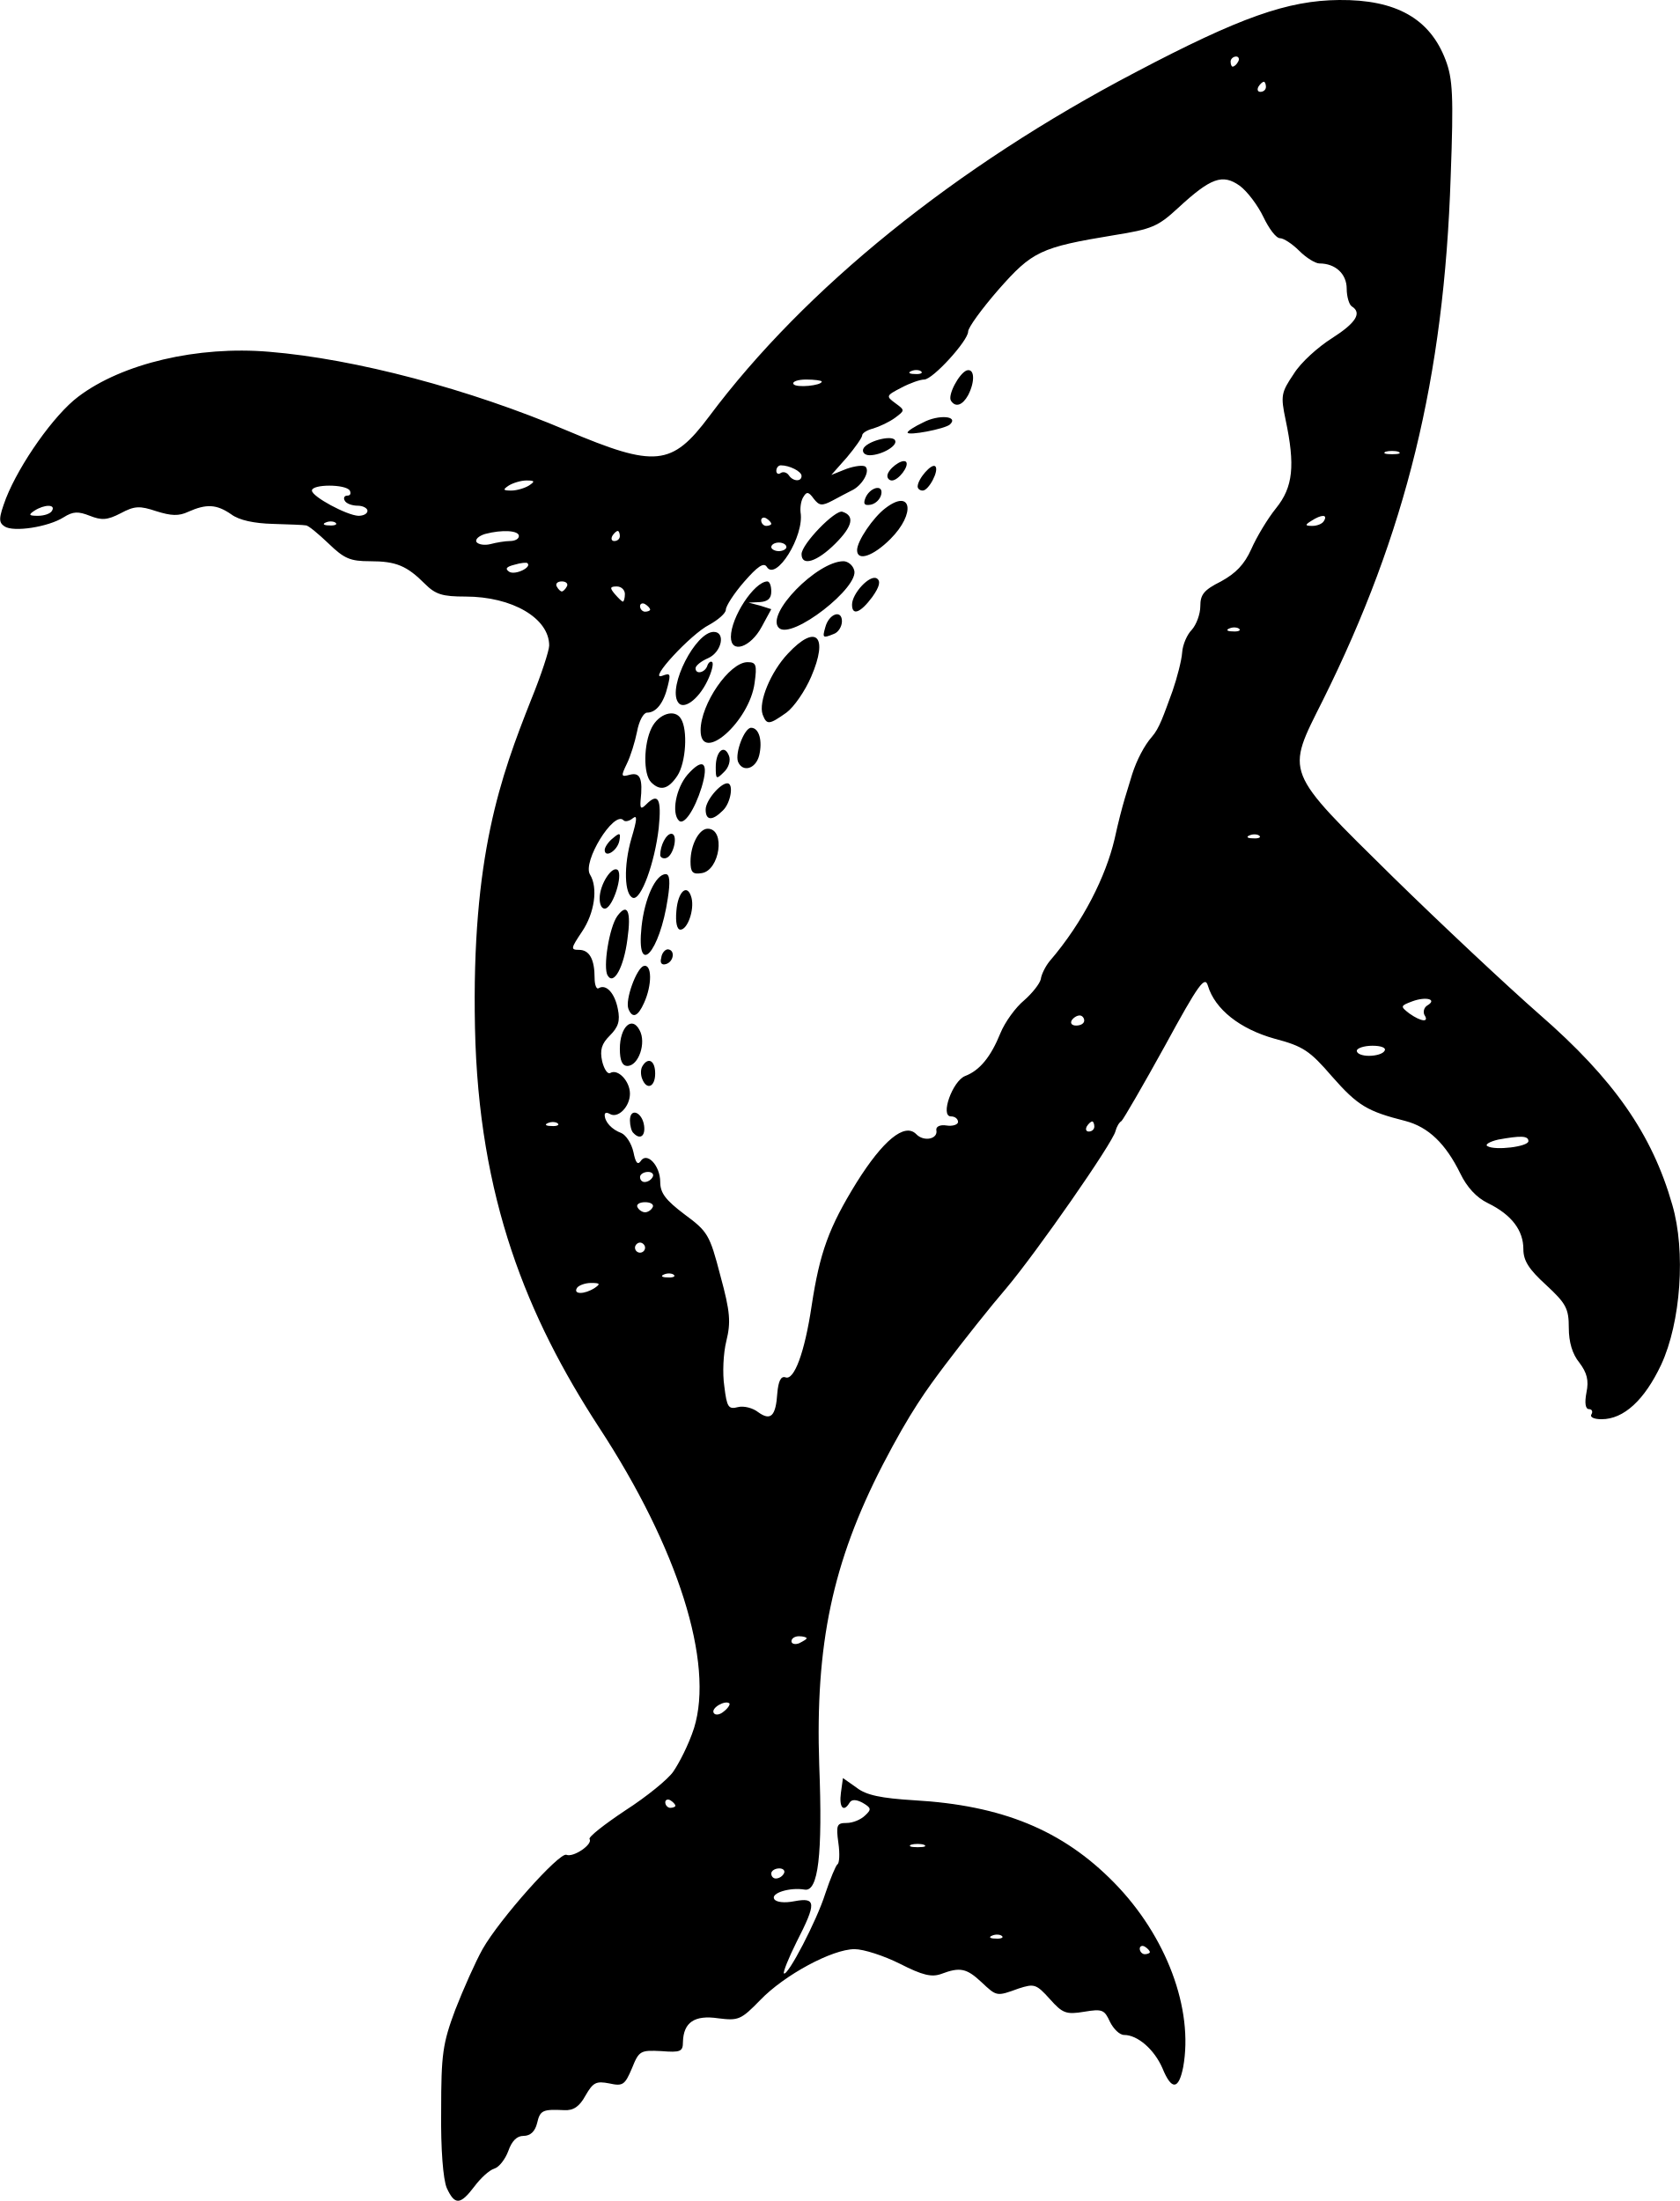
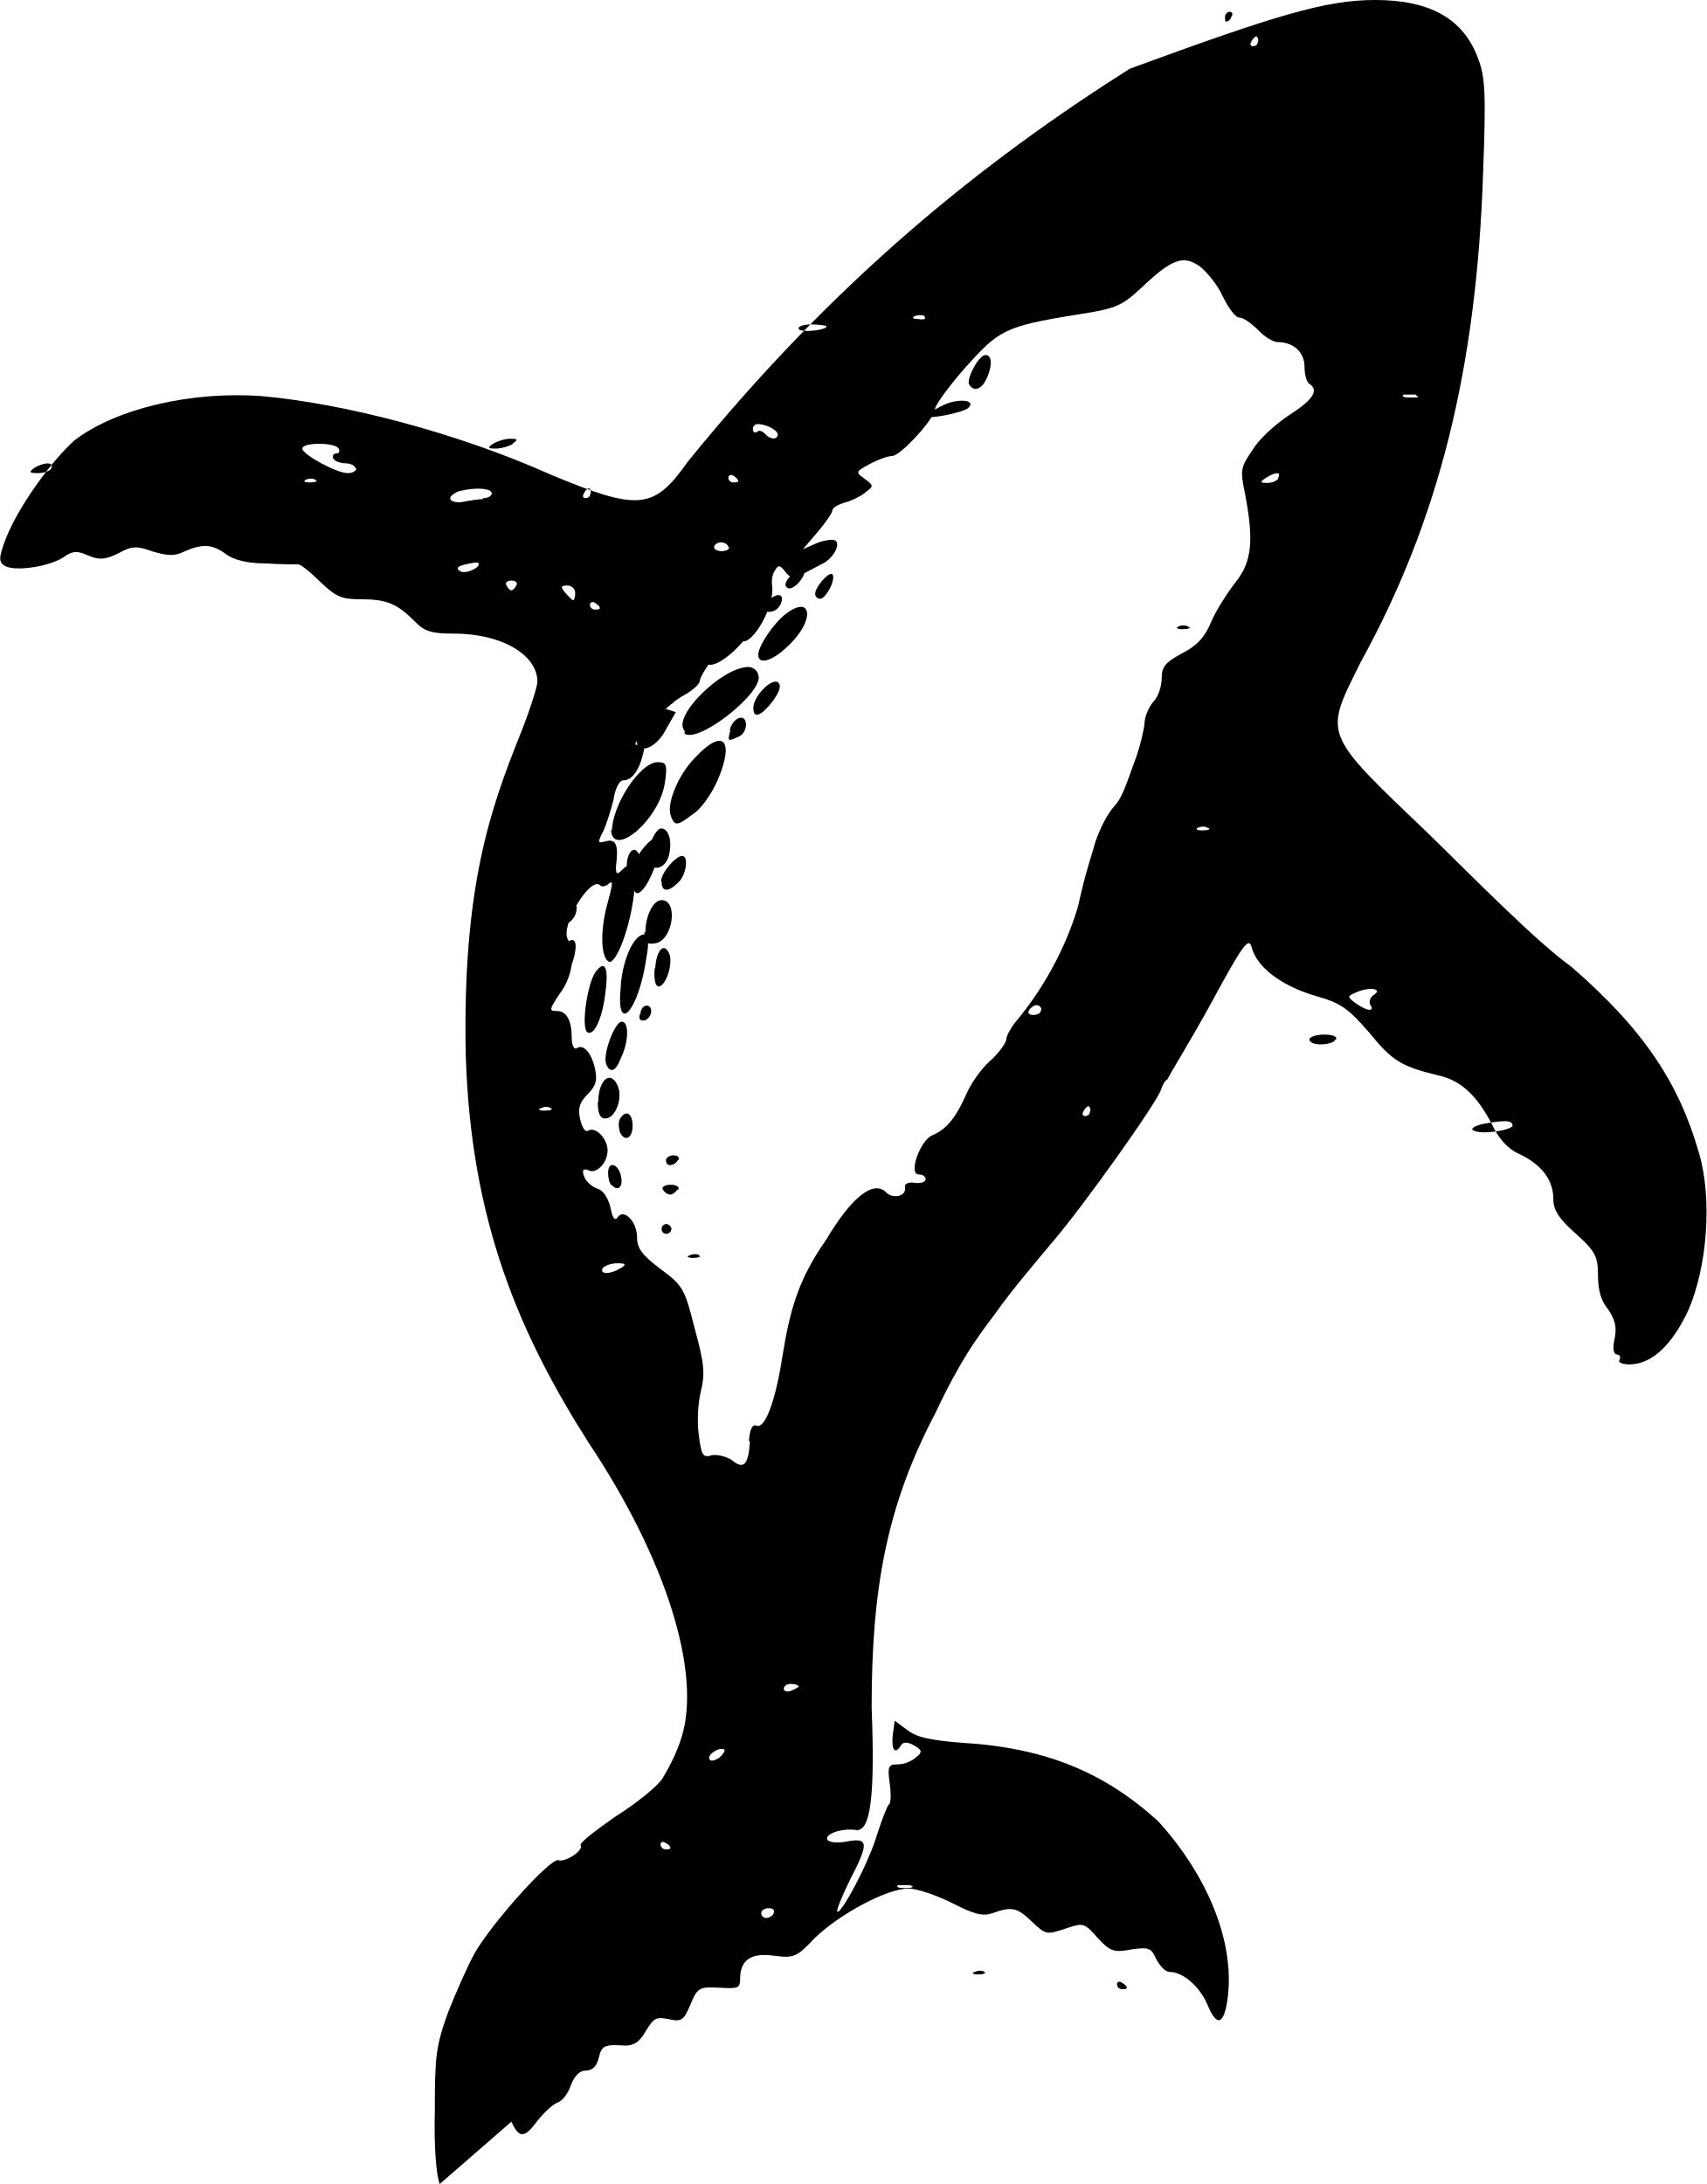
- <svg xmlns="http://www.w3.org/2000/svg" width="332.8" height="436.1" id="svg3050" version="1.1">
-   <defs id="defs3052" />
-   <g id="layer1" transform="translate(-362.2,-288.6)">
-     <path style="fill:#000000" d="m 450.7,722.1 c -0.7,-1.7 -1.2,-7.6 -1.1,-15.3 0,-11.2 0.3,-13.3 2.8,-20 1.6,-4.1 4,-9.5 5.4,-12 3.4,-6 15.2,-19.2 16.6,-18.7 1.4,0.6 5.3,-2.1 4.6,-3.1 -0.3,-0.4 2.9,-2.9 7.1,-5.7 4.2,-2.7 8.5,-6.2 9.5,-7.7 1.1,-1.6 3,-5.2 4.1,-8.6 4,-12.9 -3.1,-35.6 -18.9,-59.7 -14.1,-21.7 -23.8,-45.2 -24.5,-79.1 -0.7,-34 5.1,-49.7 11.1,-64.9 2,-4.9 3.6,-9.8 3.6,-10.8 0,-5.4 -7.3,-9.7 -16.6,-9.7 -4.5,0 -5.9,-0.4 -8,-2.5 -3.6,-3.6 -5.7,-4.5 -10.9,-4.5 -3.9,0 -5.1,-0.5 -8.2,-3.5 -2,-1.9 -4,-3.6 -4.5,-3.6 -0.4,-0.1 -3.4,-0.2 -6.6,-0.3 -3.6,-0.1 -6.6,-0.7 -8.2,-1.9 -2.9,-2 -4.9,-2.1 -8.5,-0.5 -1.9,0.9 -3.4,0.8 -6.3,-0.1 -3.3,-1.1 -4.3,-1.1 -7.1,0.4 -2.7,1.4 -3.8,1.4 -6.1,0.5 -2.3,-0.9 -3.3,-0.9 -5.2,0.3 -3,1.9 -9.9,3 -11.7,1.8 -1.2,-0.8 -1.2,-1.6 0.3,-5.6 2.7,-6.8 9.5,-16.5 14.3,-20.1 8.7,-6.6 23.7,-10.1 37.8,-8.9 17.1,1.4 39.7,7.4 59,15.6 17.5,7.4 20.8,7.1 28.2,-2.8 18.9,-25.3 48.8,-49.5 84.5,-68.2 20.7,-10.9 30.1,-14.2 40.3,-14.3 11.3,-0.1 18,3.7 21.1,11.9 1.4,3.7 1.6,7 1,23.1 -1.3,39.9 -8.9,70.7 -25.3,103.7 -7.4,14.8 -7.9,13.6 13.9,35.1 9.5,9.3 22.5,21.5 29,27.2 14.7,12.8 22.3,23.7 26.3,37.7 2.7,9.2 1.7,23.3 -2.2,31.7 -3.3,7 -7.4,10.8 -11.8,10.8 -1.5,0 -2.4,-0.4 -2,-1 0.3,-0.5 0.1,-1 -0.5,-1 -0.7,0 -0.9,-1.2 -0.5,-3.3 0.5,-2.4 0.1,-3.9 -1.4,-5.9 -1.4,-1.7 -2.1,-4.1 -2.1,-6.9 0,-3.8 -0.5,-4.8 -4.5,-8.5 -3.4,-3.1 -4.5,-4.8 -4.5,-7.1 0,-3.7 -2.3,-6.8 -7,-9.1 -2.3,-1.1 -4.2,-3.2 -5.5,-5.9 -2.9,-5.9 -6.3,-9.2 -10.9,-10.4 -7.5,-1.9 -9.4,-3 -14.5,-8.8 -4.4,-5.1 -5.7,-6 -11.4,-7.5 -6.8,-1.9 -11.8,-5.8 -13.2,-10.5 -0.6,-2 -1.8,-0.4 -8.5,11.9 -4.3,7.8 -8.2,14.5 -8.6,14.9 -0.5,0.3 -1,1.2 -1.2,2 -0.5,2.3 -15.7,24.1 -21.6,31.1 -3.1,3.6 -8.5,10.4 -12.2,15.3 -3.6,4.8 -6.8,9.1 -12.3,19.7 -10,19.4 -13.4,35.7 -12.6,59.5 0.7,17.9 -0.2,25.2 -2.9,24.7 -2.9,-0.5 -6.8,0.7 -6,1.9 0.4,0.6 2,0.8 4,0.4 4.3,-0.8 4.4,0.3 0.4,8.1 -1.6,3.2 -2.7,6 -2.5,6.2 0.7,0.7 6.5,-10.4 8.2,-15.8 1,-3 2.1,-5.6 2.4,-5.8 0.4,-0.2 0.5,-2.1 0.2,-4.2 -0.5,-3.6 -0.3,-4 1.6,-4 1.3,0 2.9,-0.7 3.7,-1.5 1.3,-1.2 1.2,-1.5 -0.5,-2.5 -1.3,-0.7 -2.2,-0.7 -2.6,0 -1.2,2 -2.1,0.9 -1.7,-2 l 0.4,-2.9 2.7,1.9 c 1.9,1.5 4.9,2.1 11.4,2.5 17.4,1 29.4,5.9 39.6,16.3 10.4,10.6 15.8,25.1 13.7,36.6 -0.9,4.5 -2.3,4.6 -4.1,0.2 -1.6,-3.7 -4.9,-6.6 -7.6,-6.6 -0.9,0 -2.1,-1.2 -2.8,-2.6 -1.1,-2.4 -1.5,-2.6 -5.1,-2 -3.6,0.6 -4.3,0.3 -6.8,-2.5 -2.7,-3 -3.1,-3.1 -6.2,-2.1 -4.4,1.6 -4.3,1.6 -7.4,-1.3 -2.9,-2.7 -4.2,-3 -7.9,-1.6 -1.9,0.7 -3.7,0.3 -8.2,-2 -3.2,-1.6 -7.2,-2.9 -9,-2.9 -4.4,0 -13.9,5.1 -18.7,10.1 -3.8,3.9 -4.3,4.1 -8.3,3.6 -4.7,-0.7 -6.9,0.8 -7,4.7 0,1.9 -0.5,2.1 -4.3,1.8 -4.1,-0.2 -4.4,-0.1 -5.8,3.4 -1.4,3.3 -1.8,3.6 -4.5,3 -2.6,-0.5 -3.2,-0.2 -4.7,2.4 -1.2,2.2 -2.4,3 -4.2,2.9 -4.3,-0.2 -4.8,0 -5.4,2.6 -0.4,1.6 -1.3,2.5 -2.7,2.5 -1.3,0 -2.3,1 -3,3 -0.6,1.6 -1.8,3.2 -2.8,3.5 -1,0.3 -2.7,1.9 -3.9,3.5 -2.8,3.7 -3.9,3.8 -5.5,0.3 z M 590,675.4 c 0,-0.3 -0.5,-0.8 -1,-1.1 -0.5,-0.3 -1,-0.1 -1,0.4 0,0.6 0.5,1.1 1,1.1 0.5,0 1,-0.2 1,-0.4 z m -29.3,-3.2 c -0.3,-0.3 -1.2,-0.4 -1.9,-0.1 -0.8,0.3 -0.5,0.6 0.6,0.6 1.1,0.1 1.7,-0.2 1.3,-0.5 z m -43.2,-12.4 c 0.3,-0.5 -0.1,-1 -0.9,-1 -0.9,0 -1.6,0.5 -1.6,1 0,0.6 0.4,1 0.9,1 0.6,0 1.3,-0.4 1.6,-1 z m 27.7,-5.7 c -0.6,-0.2 -1.8,-0.2 -2.5,0 -0.6,0.3 -0.1,0.5 1.3,0.5 1.4,0 1.9,-0.2 1.2,-0.5 z M 496,646.4 c 0,-0.3 -0.5,-0.8 -1,-1.1 -0.5,-0.3 -1,-0.1 -1,0.4 0,0.6 0.5,1.1 1,1.1 0.5,0 1,-0.2 1,-0.4 z m 10.7,-20.3 c -0.8,-0.7 -3.7,0.9 -3.1,1.9 0.3,0.5 1.2,0.4 2,-0.3 0.8,-0.6 1.3,-1.4 1.1,-1.6 z M 522,613.2 c 0,-0.2 -0.7,-0.4 -1.5,-0.4 -0.8,0 -1.5,0.4 -1.5,1 0,0.5 0.7,0.7 1.5,0.4 0.8,-0.4 1.5,-0.8 1.5,-1 z m -5.8,-48.6 c 0.2,-2.3 0.7,-3.4 1.6,-3.1 1.7,0.7 3.8,-4.8 5.2,-14.2 1.6,-10.5 3.4,-15.5 8.9,-24.4 5.2,-8.3 9.5,-11.9 11.8,-9.6 1.5,1.6 4.4,1 4,-0.8 -0.1,-0.7 0.8,-1.1 2,-0.9 1.3,0.2 2.3,-0.2 2.3,-0.7 0,-0.6 -0.6,-1.1 -1.4,-1.1 -2.2,0 0.3,-7 2.8,-8 2.9,-1.1 5.1,-3.8 7,-8.5 0.9,-2.2 3,-5.1 4.7,-6.5 1.6,-1.4 3.1,-3.3 3.3,-4.2 0.1,-0.9 0.9,-2.5 1.7,-3.5 6.8,-7.9 11.2,-17 12.9,-24.2 1.6,-7.3 2.7,-10.1 3.5,-12.9 0.9,-2.8 2.4,-5.7 3.9,-7.4 1.5,-1.7 2.3,-4.2 4.1,-9.1 0.9,-2.6 1.8,-6.1 1.9,-7.6 0.1,-1.6 1,-3.6 1.9,-4.5 0.9,-1 1.7,-3.1 1.7,-4.7 0,-2.3 0.7,-3.2 4.1,-4.9 2.9,-1.6 4.6,-3.3 6,-6.4 1,-2.3 3.2,-6 4.9,-8.1 3.4,-4.2 3.8,-8.5 1.9,-17.5 -1,-4.8 -0.9,-5.4 1.6,-9.1 1.4,-2.3 4.9,-5.4 7.6,-7.1 4.7,-3 6,-5 3.9,-6.3 -0.5,-0.3 -1,-1.9 -1,-3.5 0,-2.9 -2.2,-5 -5.4,-5 -0.8,0 -2.6,-1.1 -4,-2.5 -1.4,-1.4 -3.1,-2.5 -3.8,-2.5 -0.8,0 -2.2,-1.9 -3.3,-4.2 -1.1,-2.3 -3.2,-5.1 -4.7,-6.2 -3.4,-2.4 -5.7,-1.6 -12.2,4.4 -4,3.7 -5.2,4.2 -12.7,5.4 -14.6,2.4 -16.2,3.2 -22.9,10.8 -3.3,3.8 -6,7.5 -6,8.3 0,1.8 -7,9.5 -8.7,9.5 -0.8,0 -2.8,0.7 -4.5,1.6 -3.1,1.6 -3.1,1.7 -1.2,3.1 1.9,1.4 1.9,1.4 -0.1,2.9 -1.1,0.8 -3,1.7 -4.3,2.1 -1.2,0.3 -2.2,0.9 -2.2,1.4 0,0.4 -1.4,2.4 -3,4.3 l -3.1,3.5 3,-1.2 c 1.7,-0.6 3.4,-0.8 3.8,-0.4 0.9,1 -0.8,3.8 -2.8,4.7 -0.8,0.4 -2.5,1.3 -3.8,2 -2.1,1.1 -2.6,1 -3.7,-0.4 -1,-1.4 -1.4,-1.4 -2,-0.4 -0.5,0.7 -0.7,2.1 -0.6,3.1 0.8,4.7 -4.9,13.8 -6.7,10.8 -0.6,-0.9 -1.8,-0.1 -4.5,3 -2,2.3 -3.6,4.8 -3.6,5.5 0,0.7 -1.5,2 -3.3,3 -3.6,1.8 -12.3,11.2 -9.3,10.1 1.6,-0.6 1.7,-0.4 1.1,2 -0.8,3.4 -2.3,5.3 -4.1,5.3 -0.7,0 -1.6,1.6 -2,3.8 -0.4,2 -1.3,4.9 -2,6.3 -1.2,2.5 -1.2,2.7 0.6,2.2 2,-0.5 2.6,0.7 2.1,5.2 -0.1,1.5 0.1,1.7 1.1,0.7 2.4,-2.4 3.1,-1.2 2.5,4.7 -0.8,6.9 -3.5,14.3 -5.1,13.8 -1.7,-0.6 -1.9,-6.3 -0.3,-11.8 1.1,-3.7 1.2,-4.7 0.3,-4 -0.7,0.6 -1.6,0.8 -1.9,0.4 -1.9,-1.9 -8.2,8.3 -6.6,10.8 1.6,2.6 0.9,7.6 -1.6,11.3 -2.2,3.3 -2.3,3.6 -0.6,3.6 2.1,0 3.1,1.9 3.1,5.6 0,1.4 0.4,2.3 0.8,2 1.5,-0.9 3.2,1 3.8,4.1 0.5,2.4 0.1,3.6 -1.6,5.3 -1.6,1.6 -2,2.8 -1.5,5.1 0.4,1.6 1.1,2.6 1.6,2.3 1.5,-0.9 3.9,1.6 3.9,4.1 0,2.6 -2.4,5 -4,4 -0.5,-0.3 -1,-0.3 -1,0.2 0,1.4 1.4,2.9 3.3,3.6 0.9,0.4 2,2 2.4,3.8 0.4,2 0.8,2.6 1.4,1.8 1.2,-2 3.9,0.8 3.9,4.1 0,2.2 1.1,3.6 4.8,6.4 4.6,3.4 5,4 7.1,12.1 2,7.3 2.1,9.3 1.2,13 -0.6,2.4 -0.8,6.4 -0.4,9 0.5,4.1 0.8,4.6 2.7,4.1 1.2,-0.3 3,0.2 4,1 2.5,1.8 3.5,0.8 3.8,-3.8 z m -28.5,-51.5 c -0.4,-0.3 -0.7,-1.5 -0.7,-2.5 0,-2.6 2.4,-1.7 2.8,1 0.3,2.1 -0.8,2.9 -2.1,1.5 z m 1.7,-10.8 c -0.3,-0.8 -0.3,-1.9 0.1,-2.5 1.1,-1.8 2.5,-1.1 2.5,1.5 0,2.7 -1.7,3.4 -2.6,1 z m -4.4,-5.9 c 0,-4.3 2.4,-6.6 3.9,-3.7 1.4,2.5 -0.2,7.1 -2.4,7.1 -1,0 -1.5,-1 -1.5,-3.4 z m 1.7,-7.9 c -0.7,-1.8 1.6,-8 3,-8.5 1.7,-0.5 1.7,3.8 0.1,7.3 -1.2,2.7 -2.3,3.2 -3.1,1.2 z m -4.1,-6.6 c -1,-1.5 0.3,-9.6 1.9,-11.8 2,-2.7 2.8,-1 2,4.6 -0.7,5.5 -2.7,9.2 -3.9,7.2 z m 10.6,-3.5 c 0.1,-1 0.8,-1.7 1.3,-1.7 1.5,0.1 1.2,2.4 -0.3,2.9 -0.9,0.3 -1.3,-0.2 -1,-1.2 z m -3.9,-6.2 c 0.6,-5.6 2.8,-10.4 4.8,-10.4 0.8,0 0.9,1.6 0.4,4.8 -1.6,10.8 -6.3,15.9 -5.2,5.6 z m 6.9,-3.1 c 0.3,-3.9 2.2,-5.6 3,-2.6 0.6,2.4 -0.8,6.3 -2.2,6.3 -0.7,0 -1,-1.5 -0.8,-3.7 z M 481,466.6 c 0,-2.8 2.5,-6.6 3.6,-5.6 1,1.1 -0.9,7.1 -2.4,7.6 -0.7,0.2 -1.2,-0.6 -1.2,-2 z m 18,-7.3 c 0,-3.3 1.7,-6.5 3.4,-6.5 3.6,0 2.4,8.3 -1.2,8.8 -1.8,0.3 -2.2,-0.2 -2.2,-2.3 z m -6,-1.3 c 0,-1.9 1.2,-4.2 2.2,-4.2 1.4,0 0.5,4.3 -1,4.8 -0.6,0.2 -1.2,-0.1 -1.2,-0.6 z m -11,-1 c 0,-0.5 0.7,-1.6 1.6,-2.3 1.4,-1.2 1.6,-1.1 1.3,0.5 -0.4,2 -2.9,3.5 -2.9,1.8 z m 14.7,-5.8 c -1.5,-1.5 -0.6,-6.4 1.7,-9.1 3.1,-3.5 4.3,-2.5 2.8,2.5 -1.4,4.5 -3.5,7.6 -4.5,6.6 z M 502,449 c 0,-1.8 2.9,-5.2 4.3,-5.2 1.3,0 0.7,3.9 -0.9,5.4 -2.1,2.1 -3.4,2 -3.4,-0.2 z m -10.8,-5.4 c -1.6,-1.6 -1.5,-7.6 0.1,-10.8 1.4,-2.8 4.6,-3.8 5.8,-1.8 1.4,2.2 1,8.7 -0.7,11.3 -1.8,2.7 -3.4,3.1 -5.2,1.3 z m 12.8,-3 c 0,-3.2 1.7,-4.6 2.6,-2.3 0.4,0.9 0,2.4 -1,3.3 -1.5,1.5 -1.6,1.4 -1.6,-1 z m 4.4,-1.1 c -0.6,-1.8 1.3,-6.7 2.6,-6.7 1.6,0 2.3,2.6 1.6,5.5 -0.7,2.7 -3.3,3.4 -4.2,1.2 z m -7.4,-6.2 c 0,-5.2 5.7,-13.5 9.3,-13.5 1.7,0 1.9,0.5 1.4,4.1 -1,7.7 -10.7,16.2 -10.7,9.4 z m 12.3,-3.1 c -0.9,-2.5 1.6,-8.5 5,-12.1 5.6,-6 8.1,-3.5 4.6,4.6 -1.2,2.8 -3.4,6 -4.9,7.1 -3.4,2.4 -3.9,2.5 -4.7,0.4 z m -16.8,-2.5 c -2,-3.1 3.5,-13.9 7.1,-13.9 2.4,0 1.6,4 -1.1,5.2 -1.4,0.6 -2.5,1.5 -2.5,2 0,1.3 1.8,0.9 2.3,-0.4 0.2,-0.7 0.7,-1.1 1,-0.8 0.3,0.3 -0.1,2 -1,3.8 -1.8,3.7 -4.8,5.8 -5.8,4.1 z M 507,414.8 c 0,-3.9 4.6,-10.9 7.2,-11 0.5,0 0.8,0.9 0.8,2 0,1.4 -0.7,2 -2.3,2.1 l -2.2,0.1 2.3,0.6 2.2,0.7 -1.9,3.5 c -2.2,4.1 -6.1,5.4 -6.1,2 z m 18.7,-1.9 c 0.7,-2.7 3.3,-3.6 3.3,-1.2 0,1 -0.7,2.2 -1.6,2.5 -2.2,0.9 -2.3,0.8 -1.7,-1.3 z m -9.2,0.1 c -2.7,-2.7 7.6,-13.2 12.8,-13.2 0.8,0 1.8,0.7 2.1,1.7 1.3,3.3 -12.4,14 -14.9,11.5 z m 14.5,-4.6 c 0,-2.2 3.5,-6 4.9,-5.2 0.8,0.5 0.6,1.6 -0.9,3.7 -2.3,3.1 -4,3.8 -4,1.5 z m -10,-10 c 0,-2 6.7,-8.9 8.1,-8.4 2.5,0.8 2,2.9 -1.4,6.3 -3.6,3.6 -6.7,4.6 -6.7,2.1 z m 11,-0.8 c 0,-1.8 3.2,-6.5 5.6,-8.3 5.2,-4 6.1,1 1,6.1 -3.4,3.4 -6.6,4.5 -6.6,2.2 z m 1.6,-10.2 c 0.8,-2.2 3.6,-3 3.2,-0.9 -0.2,1 -1.1,1.9 -2.1,2.1 -1.2,0.2 -1.5,-0.1 -1.1,-1.2 z M 544,385 c 0,-1.5 2.8,-4.7 3.5,-4 0.8,0.8 -1.3,4.8 -2.5,4.8 -0.6,0 -1,-0.4 -1,-0.8 z m -6,-2.1 c 0,-1.3 2.9,-3.5 3.7,-2.8 0.7,0.8 -1.5,3.7 -2.8,3.7 -0.5,0 -0.9,-0.4 -0.9,-0.9 z m -4.8,-5.3 c 0.5,-1.5 5.6,-2.9 6.3,-1.8 0.7,1.1 -2.7,3 -5,3 -0.9,0 -1.5,-0.5 -1.3,-1.2 z m 8.8,-3.3 c 0,-0.3 1.4,-1.2 3.1,-2 3,-1.6 7.1,-1.3 5.3,0.4 -1,0.9 -8.4,2.3 -8.4,1.6 z m 8.6,-6.3 c -0.7,-1.1 1.6,-5.4 3.1,-6 1.6,-0.5 1.7,2.2 0.3,4.9 -1.1,2 -2.5,2.5 -3.4,1.1 z M 480,543.8 c 1.2,-0.8 1.1,-1 -0.7,-1 -1.2,0 -2.5,0.5 -2.8,1 -0.8,1.3 1.5,1.3 3.5,0 z m 15.7,-2.6 c -0.3,-0.3 -1.2,-0.4 -1.9,-0.1 -0.8,0.3 -0.5,0.6 0.6,0.6 1.1,0.1 1.7,-0.2 1.3,-0.5 z m -5.7,-5.4 c 0,-0.5 -0.5,-1 -1,-1 -0.5,0 -1,0.5 -1,1 0,0.6 0.5,1 1,1 0.5,0 1,-0.4 1,-1 z m 1.5,-8 c 0.3,-0.5 -0.3,-1 -1.5,-1 -1.2,0 -1.8,0.5 -1.5,1 0.3,0.6 1,1 1.5,1 0.5,0 1.2,-0.4 1.5,-1 z m 0,-6 c 0.3,-0.5 -0.1,-1 -0.9,-1 -0.9,0 -1.6,0.5 -1.6,1 0,0.6 0.4,1 0.9,1 0.6,0 1.3,-0.4 1.6,-1 z M 665,514.7 c 0,-1.1 -1.6,-1.1 -6,-0.3 -1.7,0.4 -2.7,1 -2.1,1.3 1.5,0.9 8.1,0.1 8.1,-1 z m -86,-2.9 c 0,-0.5 -0.2,-1 -0.4,-1 -0.3,0 -0.8,0.5 -1.1,1 -0.3,0.6 -0.1,1 0.4,1 0.6,0 1.1,-0.4 1.1,-1 z m -106.3,-0.6 c -0.3,-0.3 -1.2,-0.4 -1.9,-0.1 -0.8,0.3 -0.5,0.6 0.6,0.6 1.1,0.1 1.7,-0.2 1.3,-0.5 z m 163.8,-14.4 c 0.4,-0.6 -0.7,-1 -2.4,-1 -1.7,0 -3.1,0.5 -3.1,1 0,0.6 1.1,1 2.4,1 1.4,0 2.8,-0.4 3.1,-1 z m -59.5,-6 c 0,-0.5 -0.4,-1 -0.9,-1 -0.6,0 -1.3,0.5 -1.6,1 -0.3,0.6 0.1,1 0.9,1 0.9,0 1.6,-0.4 1.6,-1 z m 67.4,-1.1 c -0.3,-0.6 -0.1,-1.5 0.6,-1.9 2,-1.2 -0.3,-1.8 -3,-0.8 -2.4,0.9 -2.4,1 -0.6,2.4 2.4,1.7 4,1.8 3,0.3 z m -32.7,-35.5 c -0.3,-0.3 -1.2,-0.4 -1.9,-0.1 -0.8,0.3 -0.5,0.6 0.6,0.6 1.1,0.1 1.7,-0.2 1.3,-0.5 z m -4,-41 c -0.3,-0.3 -1.2,-0.4 -1.9,-0.1 -0.8,0.3 -0.5,0.6 0.6,0.6 1.1,0.1 1.7,-0.2 1.3,-0.5 z M 491,409.4 c 0,-0.3 -0.5,-0.8 -1,-1.1 -0.5,-0.3 -1,-0.1 -1,0.4 0,0.6 0.5,1.1 1,1.1 0.5,0 1,-0.2 1,-0.4 z m -5,-3.1 c 0,-0.8 -0.7,-1.5 -1.6,-1.5 -1.4,0 -1.4,0.3 -0.4,1.5 0.7,0.8 1.4,1.5 1.6,1.5 0.2,0 0.4,-0.7 0.4,-1.5 z m -11.5,-1.5 c 0.3,-0.5 -0.1,-1 -1,-1 -0.9,0 -1.3,0.5 -1,1 0.3,0.6 0.8,1 1,1 0.2,0 0.7,-0.4 1,-1 z m -7.8,-4.6 c -0.1,-0.2 -1.3,-0.1 -2.6,0.3 -1.6,0.4 -1.9,0.8 -1,1.4 1.2,0.7 4.5,-0.9 3.6,-1.7 z M 518,397 c 0,-0.5 -0.7,-0.9 -1.5,-0.9 -0.8,0 -1.5,0.4 -1.5,0.9 0,0.4 0.7,0.8 1.5,0.8 0.8,0 1.5,-0.4 1.5,-0.8 z m -54.8,-1.2 c 1,0 1.8,-0.4 1.8,-1 0,-1.1 -3.3,-1.3 -6.7,-0.4 -1.3,0.4 -2,1.1 -1.7,1.6 0.4,0.5 1.6,0.7 2.8,0.4 1.1,-0.3 2.9,-0.6 3.8,-0.6 z m 21.8,-1 c 0,-0.5 -0.2,-1 -0.4,-1 -0.3,0 -0.8,0.5 -1.1,1 -0.3,0.6 -0.1,1 0.4,1 0.6,0 1.1,-0.4 1.1,-1 z m -56.3,-2.6 c -0.3,-0.3 -1.2,-0.4 -1.9,-0.1 -0.8,0.3 -0.5,0.6 0.6,0.6 1.1,0.1 1.7,-0.2 1.3,-0.5 z m 86.3,0.2 c 0,-0.3 -0.5,-0.8 -1,-1.1 -0.5,-0.3 -1,-0.1 -1,0.4 0,0.6 0.5,1.1 1,1.1 0.5,0 1,-0.2 1,-0.4 z m 109.5,-0.6 c 0.8,-1.3 -0.5,-1.3 -2.5,0 -1.3,0.8 -1.3,1 0.2,1 0.9,0 2,-0.4 2.3,-1 z m -252,-2 c 0.8,-1.3 -1.5,-1.3 -3.5,0 -1.2,0.8 -1.1,1 0.7,1 1.2,0 2.5,-0.4 2.8,-1 z m 62.5,0 c 0,-0.5 -0.9,-1 -1.9,-1 -1.1,0 -2.3,-0.4 -2.6,-1 -0.3,-0.5 -0.1,-1 0.5,-1 0.6,0 0.8,-0.4 0.5,-1 -0.8,-1.3 -7.5,-1.3 -7.5,0 0,1.2 6.9,4.9 9.2,5 1,0 1.8,-0.4 1.8,-1 z m 32,-5 c 1.2,-0.8 1.2,-1 -0.5,-1 -1.1,0 -2.7,0.5 -3.5,1 -1.2,0.8 -1.2,1 0.5,1 1.1,0 2.7,-0.5 3.5,-1 z m 54,-1.9 c 0,-0.9 -2.4,-2.1 -4.1,-2.1 -0.5,0 -0.9,0.5 -0.9,1.1 0,0.5 0.4,0.8 0.9,0.4 0.5,-0.3 1.2,-0.1 1.6,0.5 0.8,1.2 2.5,1.3 2.5,0.1 z m 118.2,-4.8 c -0.6,-0.2 -1.8,-0.2 -2.5,0 -0.6,0.3 -0.1,0.5 1.3,0.5 1.4,0 1.9,-0.2 1.2,-0.5 z M 525,364.2 c 0,-0.2 -1.4,-0.4 -3.1,-0.4 -1.6,0 -2.8,0.4 -2.5,0.9 0.5,0.8 5.6,0.3 5.6,-0.5 z m 19.7,-2 c -0.3,-0.3 -1.2,-0.4 -1.9,-0.1 -0.8,0.3 -0.5,0.6 0.6,0.6 1.1,0.1 1.7,-0.2 1.3,-0.5 z M 613,305.8 c 0,-0.5 -0.2,-1 -0.4,-1 -0.3,0 -0.8,0.5 -1.1,1 -0.3,0.6 -0.1,1 0.4,1 0.6,0 1.1,-0.4 1.1,-1 z m -5.5,-5 c 0.3,-0.5 0.1,-1 -0.4,-1 -0.6,0 -1.1,0.5 -1.1,1 0,0.6 0.2,1 0.4,1 0.3,0 0.8,-0.4 1.1,-1 z" id="path3018" />
-   </g>
+ <svg xmlns="http://www.w3.org/2000/svg" viewBox="0 0 347.7 445">
+   <path d="M89.6 445c-.7-1.7-1.2-7.6-1-15 0-11 .2-13 2.7-20 1.6-4 4-9.5 5.4-12 3.4-6 15-19 17-19 1.4.6 5.3-2 4.6-3-.3-.5 3-3 7-5.8 4.3-2.7 8.6-6.2 9.6-7.7 1-1.6 3-5.2 4-8.6 4-13-3-36-19-60-14-22-24-45-25-79-.7-34 5-50 11-65 2-5 3.6-10 3.6-11 0-5.5-7.3-9.8-17-9.8-4.5 0-6-.4-8-2.5-3.6-3.6-5.7-4.5-11-4.5-4 0-5-.5-8.2-3.5-2-2-4-3.6-4.5-3.6s-3.5 0-6.7-.2c-3.6 0-6.6-.7-8.2-2-2.8-2-4.8-2-8.4-.4-2 1-3.4.8-6.3 0-3.3-1.2-4.3-1.2-7 .3-2.8 1.4-4 1.4-6.2.5-2.2-1-3.2-1-5 .3-3 2-10 3-12 1.8-1.3-.8-1.3-1.6.2-5.6 2.7-6.8 9.5-16 14-20 8.7-6.6 24-10 38-9 17 1.5 40 7.5 59 16 18 7.5 21 7.2 28-2.7 30-37 60-61 90-80 30-11 40-14 50-14 11 0 18 3.7 21 12 1.4 3.7 1.6 7 1 23-1.3 40-9 71-25 100-7.4 15-8 14 14 35 9.5 9.3 22 22 29 27 15 13 22 24 26 38 2.7 9.2 1.7 23-2.2 32-3.3 7-7.4 11-12 11-1.5 0-2.4-.4-2-1 .3-.5 0-1-.5-1-.7 0-1-1.2-.5-3.3.5-2.4 0-4-1.4-6-1.4-1.6-2-4-2-6.8 0-4-.6-5-4.6-8.6-3.4-3-4.5-4.8-4.5-7 0-3.8-2.3-7-7-9.2-2.3-1-4.2-3.2-5.5-6-3-5.8-6.3-9-11-10-7.5-1.8-9.4-3-14-8.7-4.4-5-5.7-6-11-7.5-6.8-2-12-5.8-13-10-.6-2-1.8-.4-8.5 12-4.3 7.8-8.2 14-8.6 15-.6.3-1 1.2-1.3 2-.5 2.3-16 24-22 31-3 3.6-8.5 10-12 15-3.6 4.8-6.8 9-12 20-10 19-13 36-13 60 .7 18-.2 25-3 25-2.8-.5-6.7.7-6 2 .5.5 2 .7 4 .3 4.4-.8 4.5.3.5 8-1.6 3.3-2.7 6-2.5 6.3.7.7 6.5-10 8.2-16 1-3 2-5.6 2.3-5.8.4-.2.5-2 .2-4.2-.5-3.6-.3-4 1.6-4 1.4 0 3-.7 3.8-1.5 1.3-1 1.2-1.4-.5-2.4-1.3-.7-2.2-.7-2.6 0-1.2 2-2 1-1.7-2l.4-3 2.7 2c2 1.5 5 2 11 2.5 17 1 29 6 40 16 10 11 16 25 14 37-.8 4.6-2.2 4.7-4 .3-1.6-3.7-5-6.6-7.6-6.6-1 0-2-1.2-2.8-2.6-1-2.3-1.5-2.5-5-2-3.7.7-4.4.4-7-2.4-2.6-3-3-3-6-2-4.5 1.5-4.4 1.5-7.5-1.4-2.8-2.7-4-3-7.8-1.6-2 .7-3.7.3-8.2-2-3.2-1.6-7.2-3-9-3-4.4 0-14 5.2-19 10-3.8 4-4.3 4.2-8.3 3.7-4.7-.7-7 .8-7 4.7 0 2-.5 2-4.3 1.8-4-.2-4.4 0-5.8 3.4-1.4 3.3-1.8 3.6-4.5 3-2.5-.5-3-.2-4.6 2.4-1.2 2.2-2.4 3-4.2 3-4.3-.3-4.8 0-5.4 2.5-.4 1.7-1.3 2.6-2.7 2.6-1.2 0-2.2 1-3 3-.5 1.6-1.7 3.2-2.7 3.5-1 .4-2.7 2-4 3.6-2.7 3.7-3.8 3.8-5.4.3zm140-40c0-.3-.5-.8-1-1-.5-.4-1-.2-1 .3 0 .6.5 1 1 1s1 0 1-.3zm-29-3.2c-.3-.3-1.2-.4-2 0-.7.2-.4.5.7.5 1 0 1.7-.2 1.3-.5zm-43-12c.3-.5 0-1-1-1-.8 0-1.5.5-1.5 1 0 .6.5 1 1 1 .6 0 1.3-.4 1.6-1zm28-5.7H183c-.5.4 0 .6 1.4.6s2-.2 1.2-.5zm-49-7.6c0-.3-.5-.8-1-1-.5-.4-1-.2-1 .3 0 .6.5 1 1 1s1 0 1-.3zm11-20c-.8-.7-3.7 1-3 2 .2.4 1 .3 2-.4.7-.6 1.2-1.4 1-1.6zm15-13c0-.2-.7-.4-1.5-.4-.7 0-1.4.4-1.4 1 0 .5.7.7 1.5.4 1-.4 1.6-.8 1.6-1zm-10-50c.2-2.3.7-3.4 1.6-3 1.7.6 3.8-5 5.2-14 1.6-10 3.4-16 9-24 5-8.4 9.4-12 12-9.7 1.4 1.6 4.3 1 4-.8-.2-.8.7-1.2 2-1 1.2.2 2.2-.2 2.2-.7 0-.6-.6-1-1.4-1-2.2 0 .3-7 2.8-8 3-1.2 5-4 7-8.6 1-2.2 3-5 4.7-6.5 1.6-1.4 3-3.3 3.3-4.2 0-1 1-2.5 1.7-3.5 6.8-8 11-17 13-24 1.6-7.3 2.7-10 3.5-13 1-2.8 2.4-5.7 4-7.4 1.4-1.6 2.2-4 4-9 1-2.6 1.8-6 2-7.6 0-1.6 1-3.6 1.8-4.5 1-1 1.7-3.2 1.7-4.8 0-2.3.7-3.2 4-5 3-1.5 4.7-3.2 6-6.3 1-2.4 3.3-6 5-8.2 3.4-4.2 3.8-8.5 2-18-1-4.8-1-5.4 1.5-9 1.4-2.4 5-5.5 7.6-7.2 4.7-3 6-5 4-6.3-.6-.3-1-2-1-3.5 0-3-2.3-5-5.5-5-.8 0-2.6-1-4-2.5-1.4-1.4-3-2.5-3.8-2.5-.8 0-2.2-2-3.3-4.2-1-2.3-3.2-5-4.7-6.2-3.4-2.4-5.7-1.6-12 4.4-4 3.7-5.2 4.2-13 5.4-15 2.4-16 3.2-23 11-3.3 3.8-6 7.5-6 8.3 0 1.8-7 9.5-8.7 9.5-.8 0-2.8.7-4.5 1.6-3 1.6-3 1.7-1.2 3 2 1.5 2 1.5 0 3-1 .8-3 1.7-4.3 2-1.2.4-2.2 1-2.2 1.5s-1.4 2.5-3 4.4l-3 3.5 3-1.3c1.6-.6 3.3-.8 3.7-.4 1 1-.8 3.8-2.8 4.7l-3.8 2c-2 1-2.6 1-3.7-.4-1-1.4-1.5-1.4-2-.4-.6.7-.8 2-.7 3 .8 4.8-5 14-6.7 11-.6-.8-1.8 0-4.5 3-2 2.4-3.5 5-3.5 5.6 0 .7-1.5 2-3.3 3-3.6 1.8-12 11-9.3 10 1.5-.6 1.6-.4 1 2-.8 3.4-2.3 5.3-4 5.3-.8 0-1.7 1.7-2 4-.5 2-1.4 4.8-2 6.2-1.3 2.5-1.3 2.7.5 2.2 2-.5 2.6.7 2 5.2 0 1.5.2 1.7 1.2.7 2.4-2.4 3-1.2 2.5 4.7-.8 7-3.5 14-5 14-1.8-.6-2-6.3-.4-12 1-3.7 1.2-4.7.3-4-.6.6-1.5.8-1.8.4-2-2-8.2 8.3-6.6 11 1.6 2.6 1 7.6-1.6 11-2.2 3.3-2.3 3.6-.6 3.6 2 0 3 2 3 5.6 0 1.4.5 2.3 1 2 1.4-1 3 1 3.7 4 .6 2.5.2 3.7-1.5 5.4-1.6 1.6-2 2.8-1.5 5 .4 1.7 1 2.7 1.6 2.4 1.5-1 4 1.6 4 4 0 2.7-2.5 5-4 4-.6-.2-1-.2-1 .3 0 1.4 1.3 3 3.2 3.6 1 .4 2 2 2.4 3.8.4 2 .8 2.7 1.4 2 1.2-2 4 .7 4 4 0 2.2 1 3.6 4.7 6.4 4.6 3.4 5 4 7 12 2 7.3 2.2 9.3 1.3 13-.6 2.4-.8 6.4-.4 9 .5 4 .8 4.6 2.7 4 1-.2 3 .3 4 1 2.4 2 3.4 1 3.7-3.7zm-28-52c-.4-.3-.7-1.5-.7-2.5 0-2.7 2.3-1.8 2.7 1 .3 2-.8 2.8-2 1.4zm1.7-11c-.3-.8-.3-2 0-2.5 1.2-2 2.6-1.2 2.6 1.4 0 2.7-1.8 3.4-2.7 1zm-4.4-6c0-4.2 2.3-6.5 3.8-3.6 1.4 2.5-.2 7-2.4 7-1 0-1.5-1-1.5-3.3zm1.6-7.8c-.7-1.8 1.6-8 3-8.5 1.7-.4 1.7 4 0 7.4-1 2.7-2.2 3.2-3 1.2zm-4-6.6c-1-1.5.2-9.6 1.8-12 2-2.7 2.8-1 2 4.6-.7 5.5-2.7 9.2-4 7.2zm11-3.5c0-1 .7-1.7 1.2-1.7 1.5 0 1.2 2.4-.3 3-1 .2-1.3-.3-1-1.3zm-4-6.2c.6-5.6 2.8-10 4.8-10 .8 0 1 1.6.4 4.8-1.6 11-6.3 16-5.2 5.7zm7-3c.2-4 2-5.7 3-2.7.5 2.4-1 6.3-2.3 6.3-.7 0-1-1.6-.8-3.8zm-20 0c0-3 2.4-6.7 3.5-5.7 1 1-.8 7-2.3 7.6-.7.2-1.2-.6-1.2-2zm18-7.4c0-3.4 1.6-6.6 3.3-6.6 3.5 0 2.3 8.3-1.3 8.8-1.8.3-2.2-.2-2.2-2.3zm-6-1.4c0-2 1-4.2 2-4.2 1.5 0 .6 4.3-1 4.8-.5.2-1 0-1-.6zm-11-1c0-.5.6-1.6 1.5-2.3 1.5-1.2 1.7-1 1.4.5-.4 2-3 3.5-3 1.8zm15-5.8c-1.6-1.5-.7-6.4 1.6-9 3-3.6 4.3-2.6 2.8 2.4-1.4 4.5-3.5 7.6-4.5 6.6zm5.2-2.2c0-1.8 3-5.2 4.3-5.2 1.4 0 .8 4-.8 5.4-2 2-3.4 2-3.4-.2zm-20 0c-1.6-1.6-1.5-7.6 0-11 1.5-2.8 4.7-3.8 6-1.8 1.3 2.2 1 8.7-.8 11-1.8 2.7-3.4 3-5.2 1.3zm13-3c0-3.2 1.7-4.6 2.6-2.3.4 1 0 2.4-1 3.3-1.5 1.5-1.6 1.4-1.6-1zm4.4-1c-.6-2 1.3-6.8 2.6-6.8 1.6 0 2.3 2.6 1.6 5.5-.7 2.7-3.3 3.4-4.2 1.2zm-7.4-6.3c0-5.2 5.7-14 9.3-14 1.8 0 2 .5 1.5 4-1 7.8-11 16-11 9.5zm12-3c-1-2.6 1.6-8.6 5-12 5.6-6 8-3.6 4.6 4.5-1.2 2.8-3.4 6-5 7-3.3 2.5-3.8 2.6-4.6.5zm-17-2.6c-2-3 3.5-14 7-14 2.5 0 1.7 4-1 5.2-1.4.5-2.5 1.4-2.5 2 0 1.2 1.8.8 2.3-.5.2-.7.7-1 1-.8.3.3 0 2-1 3.8-1.8 3.7-4.8 5.8-5.8 4zm10-13c0-4 4.6-11 7.2-11 .5 0 .8 1 .8 2 0 1.4-.7 2-2.3 2l-2.2.2 2.3.5 2.2.7-2 3.5c-2 4-6 5.4-6 2zm19-2c.7-2.6 3.3-3.5 3.3-1 0 1-.6 2-1.5 2.4-2.2 1-2.3 1-1.7-1.2zm-9.2.2c-2.7-2.8 7.6-13 13-13 .8 0 1.8.6 2 1.6 1.4 3.3-12 14-15 12zm14-4.7c0-2.2 3.5-6 5-5.2.7.6.5 1.7-1 3.8-2.3 3-4 3.8-4 1.5zm-10-10c0-2 6.7-9 8-8.4 2.6.7 2 2.8-1.3 6.2-3.6 3.6-6.7 4.6-6.7 2zm11-.8c0-1.8 3.2-6.5 5.6-8.3 5.2-4 6 1 1 6-3.4 3.5-6.6 4.6-6.6 2.3zm1.6-10c.8-2.2 3.6-3 3.2-1-.2 1-1 2-2 2.2-1.3.2-1.6 0-1.2-1.2zm10-2.4c0-1.4 2.8-4.6 3.5-4 .8 1-1.3 5-2.5 5-.6 0-1-.5-1-1zm-6-2c0-1.3 3-3.5 3.7-2.8.6.8-1.6 3.7-3 3.7-.4 0-.8-.5-.8-1zm20-31c.5-1.5 5.6-3 6.3-1.8.7 1-2.7 3-5 3-1 0-1.5-.5-1.3-1.2zm8.8-3.3c0-.3 1.4-1.2 3-2 3-1.6 7.2-1.3 5.4.4-1 1-8.4 2.4-8.4 1.7zm8.6-6.3c-.7-1 1.6-5.4 3-6 1.7-.5 1.8 2.2.4 5-1 2-2.5 2.4-3.4 1zm-71 180c1.2-.8 1-1-.7-1-1.3 0-2.6.5-3 1-.7 1.3 1.6 1.3 3.6 0zm16-2.6c-.3-.3-1.2-.4-2 0-.7.2-.4.5.7.5 1 0 1.7-.2 1.3-.5zm-5.7-5.4c0-.5-.6-1-1-1-.6 0-1 .5-1 1 0 .6.4 1 1 1 .4 0 1-.4 1-1zm1.4-8c.3-.5-.3-1-1.5-1-1.3 0-2 .5-1.6 1 .3.6 1 1 1.5 1 .4 0 1-.4 1.4-1zm0-6c.3-.5 0-1-1-1-.8 0-1.5.5-1.5 1 0 .6.3 1 .8 1 .6 0 1.3-.4 1.6-1zm170-7c0-1.2-1.6-1.2-6-.4-1.7.4-2.7 1-2 1.3 1.4 1 8 0 8-1zm-86-3c0-.5-.2-1-.4-1-.3 0-.8.5-1 1-.4.6-.2 1 .3 1 .6 0 1-.4 1-1zm-110-.6c-.3-.3-1.2-.4-2 0-.7.2-.4.5.7.5 1.2 0 1.8-.2 1.4-.5zm160-14c.4-.6-.7-1-2.4-1s-3 .5-3 1c0 .6 1 1 2.3 1 1.4 0 2.8-.4 3-1zm-60-6c0-.5-.4-1-1-1-.5 0-1.2.5-1.5 1-.4.6 0 1 .8 1 1 0 1.6-.4 1.6-1zm67-1c-.3-.7 0-1.6.6-2 2-1.2-.3-1.8-3-.8-2.4 1-2.4 1-.6 2.4 2.4 1.7 4 1.8 3 .3zm-33-36c-.3-.4-1.2-.5-2-.2-.7.3-.4.6.7.6 1.2 0 1.8-.2 1.4-.5zm-4-41c-.3-.4-1.2-.5-2-.2-.7.3-.4.6.7.6 1.2 0 1.8-.2 1.4-.5zm-120-4c0-.2-.5-.7-1-1-.5-.3-1 0-1 .4 0 .6.5 1 1 1s1 0 1-.3zm-5-3c0-.8-.7-1.5-1.6-1.5-1.4 0-1.4.3-.4 1.5.7.8 1.4 1.5 1.6 1.5.2 0 .4-.7.4-1.5zm-12-1.5c.3-.5 0-1-1-1s-1.3.5-1 1c.3.6.8 1 1 1 .2 0 .7-.4 1-1zm-7.8-4.6c0-.2-1.3 0-2.6.3-1.6.4-2 .8-1 1.4 1.2.7 4.5-1 3.6-1.7zm51-3.2c0-.5-.7-1-1.5-1-.7 0-1.4.5-1.4 1 0 .4.7.8 1.5.8 1 0 1.6-.4 1.6-.8zm-50-10c1 0 1.8-.4 1.8-1 0-1-3.3-1.3-6.7-.4-1.3.5-2 1.2-1.7 1.7.4.5 1.6.7 2.8.4 1-.2 3-.5 3.8-.5zm22-1c0-.5-.2-1-.4-1-.3 0-.8.5-1 1-.4.6-.2 1 .3 1 .6 0 1-.4 1-1zm-56-2.6c-.3-.4-1.2-.5-2-.2-.7.3-.4.6.7.6 1 0 1.7-.2 1.3-.5zm86 0c0-.2-.5-.7-1-1-.5-.3-1 0-1 .4 0 .6.5 1 1 1s1 0 1-.3zm110-.5c.8-1.3-.5-1.3-2.5 0-1.2.8-1.2 1 .3 1 1 0 2-.4 2.3-1zm-250-2c.8-1.3-1.5-1.3-3.5 0-1 .8-1 1 .8 1 1.2 0 2.5-.4 2.8-1zm62 0c0-.5-1-1-2-1s-2.2-.4-2.5-1c-.2-.5 0-1 .6-1s.8-.4.5-1c-.7-1.3-7.4-1.3-7.4 0 0 1.2 7 5 9.2 5 1 0 1.8-.4 1.8-1zm32-5c1.2-.8 1.2-1-.5-1-1 0-2.6.5-3.4 1-1.2.8-1.2 1 .5 1 1.2 0 2.8-.5 3.6-1zm54-2c0-.8-2.4-2-4-2-.6 0-1 .5-1 1 0 .6.4 1 1 .5.4-.3 1 0 1.5.5 1 1.2 2.6 1.3 2.6 0zm130-8H286c-.5.4 0 .6 1.4.6s2 0 1.2-.4zm-120-14s-1.4-.3-3-.3c-1.7 0-3 .4-2.6 1 .5.7 5.6.2 5.6-.6zm20-2c-.3-.2-1.2-.3-2 0-.7.3-.4.6.7.6 1 .2 1.7 0 1.3-.4zm68-56c0-.4-.2-1-.4-1-.3 0-.8.6-1 1-.4.7-.2 1 .3 1 .6 0 1-.3 1-1zm-5.5-5c.4-.4.2-1-.3-1-.6 0-1 .6-1 1 0 .7 0 1 .3 1s.8-.3 1-1z" />
</svg>
